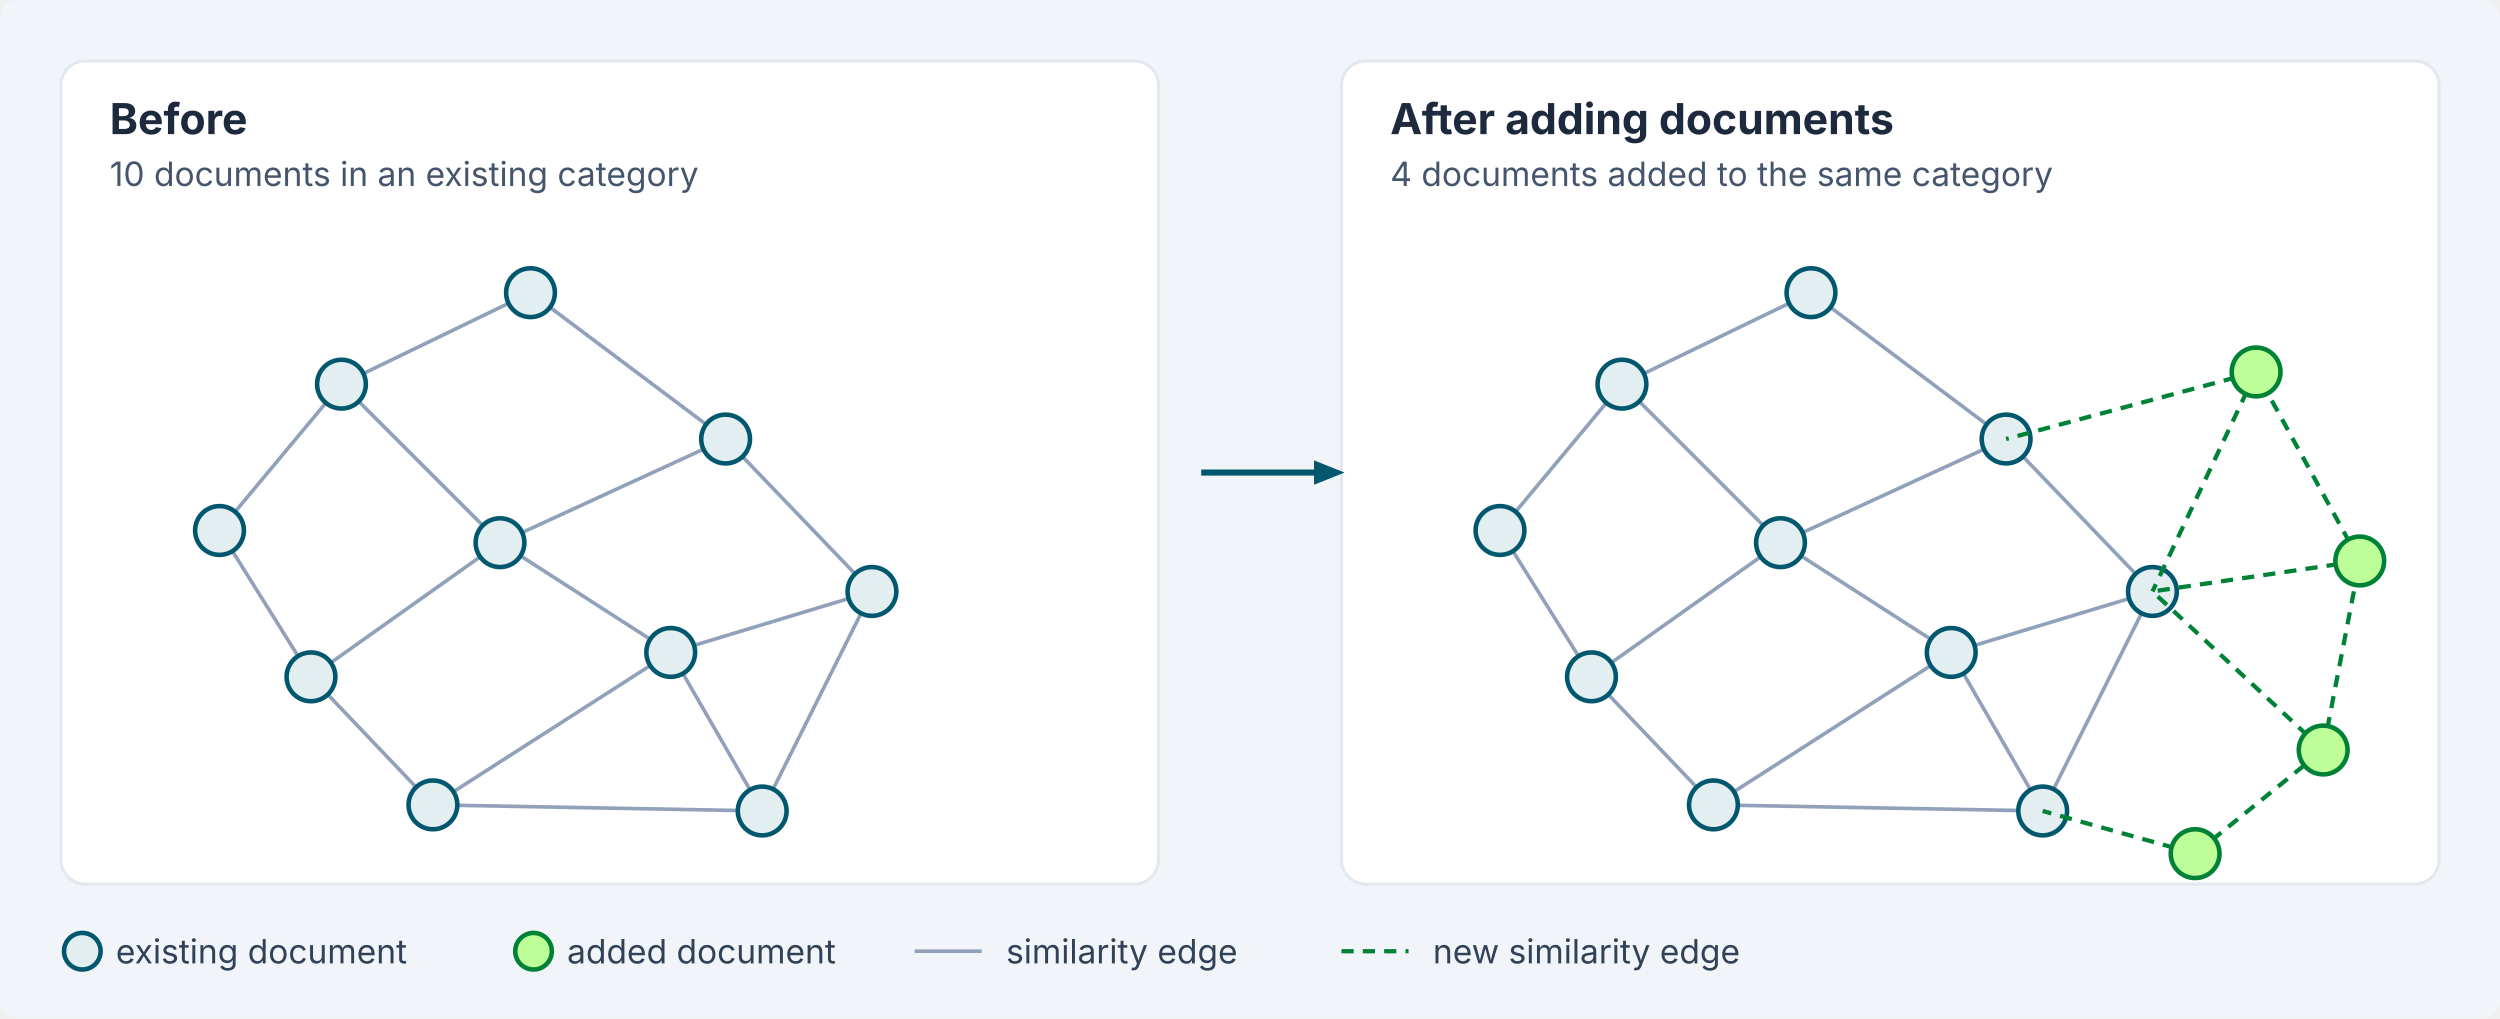
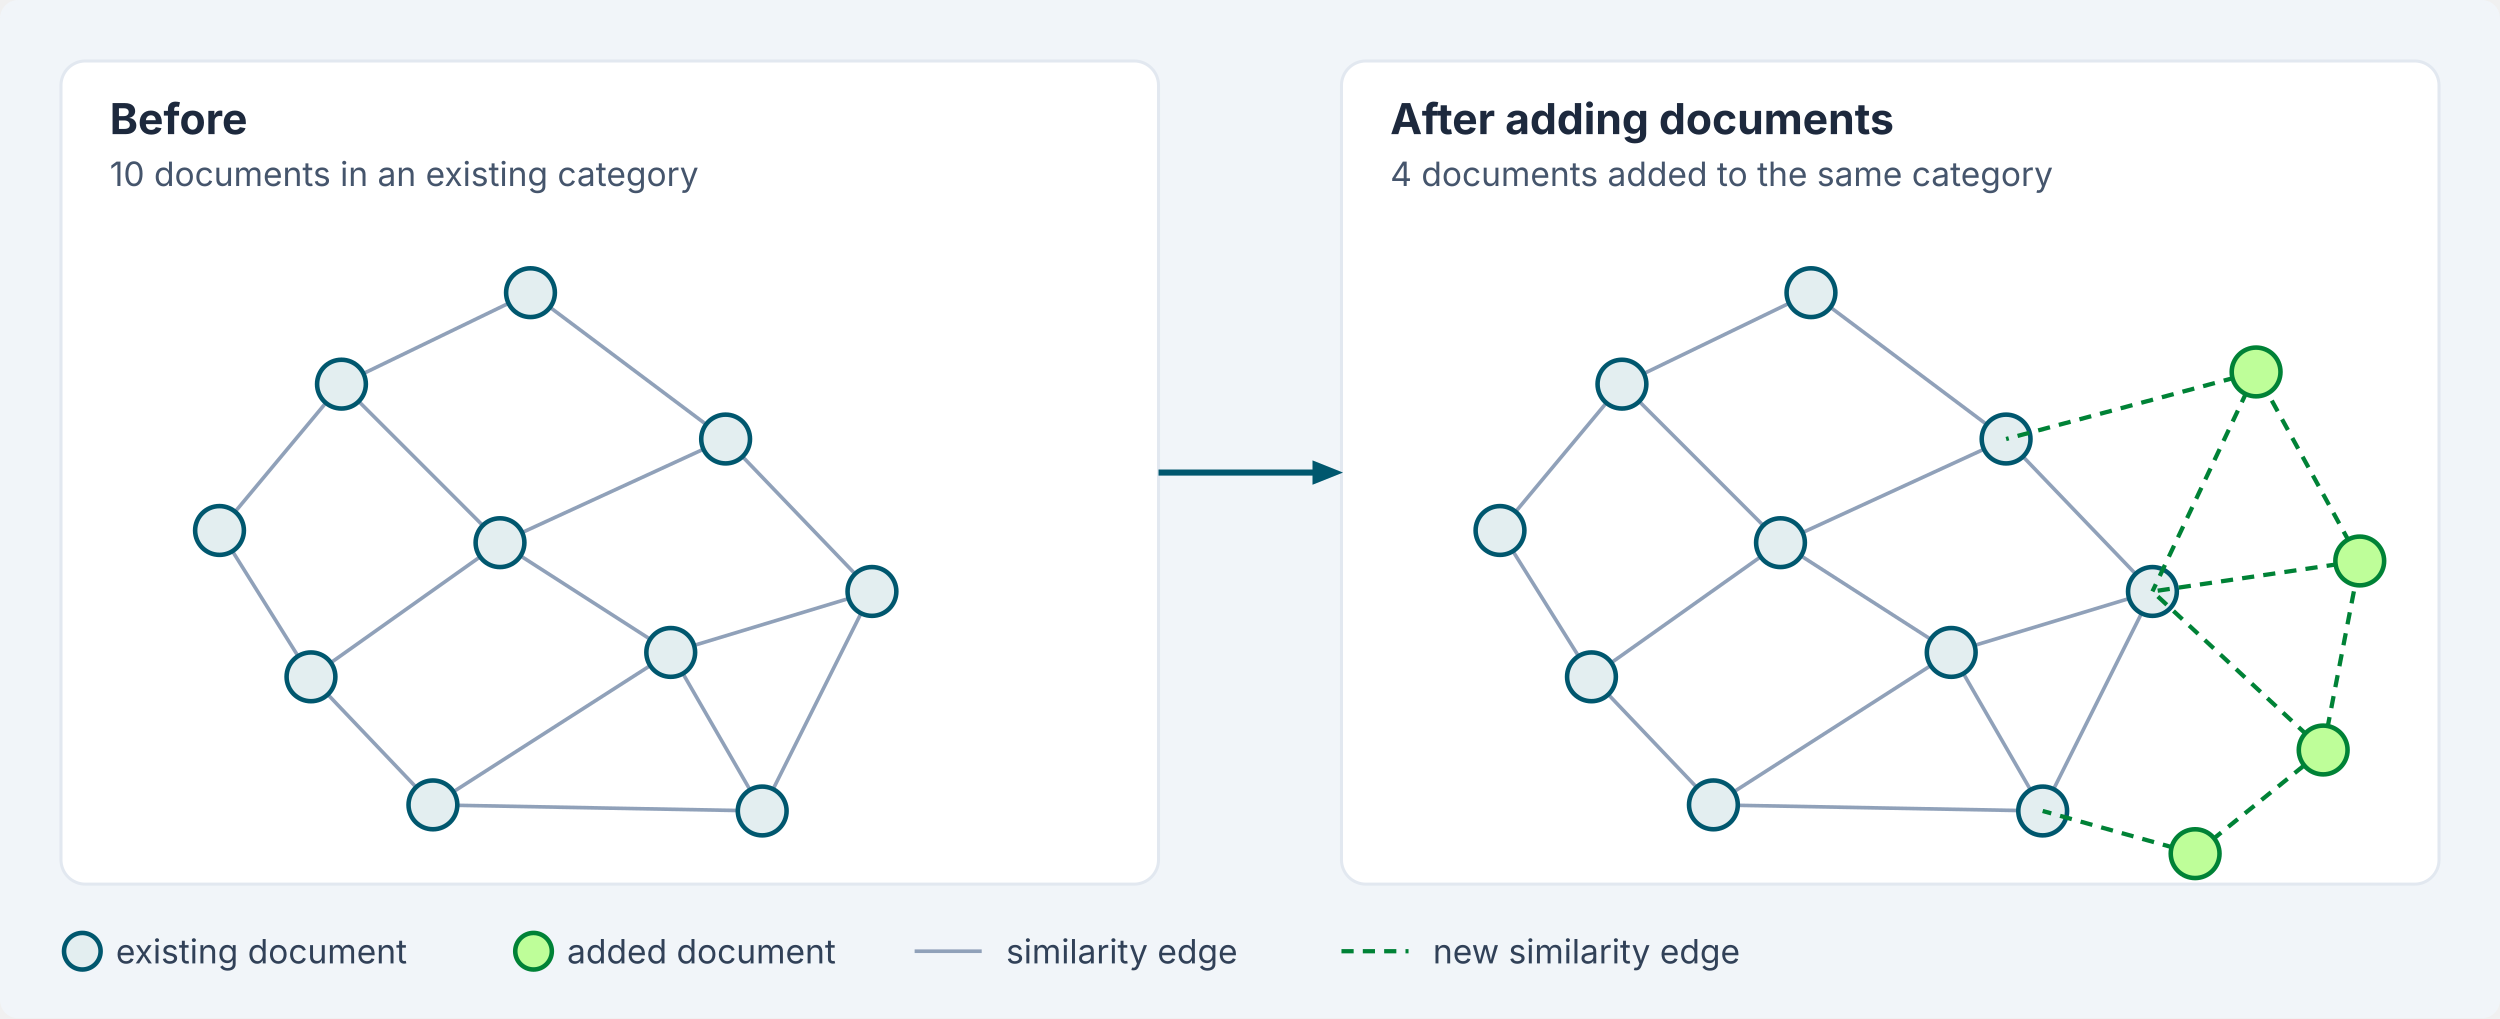
<svg xmlns="http://www.w3.org/2000/svg" viewBox="0 0 820 334" width="820" height="334">
  <style>
    .igui text { font-family: Inter, -apple-system, BlinkMacSystemFont, 'Segoe UI', Helvetica, Arial, sans-serif; }
    .igui .panel { fill: #ffffff; stroke: #e2e8f0; stroke-width: 1; }
    .igui .ptitle { font-size: 14px; font-weight: bold; fill: #1d293d; }
    .igui .psub { font-size: 11px; fill: #45556c; }
    .igui .edge { stroke: #90a1b9; stroke-width: 1.2; }
    .igui .edge-new { stroke: #008236; stroke-width: 1.4; stroke-dasharray: 4 3; }
    .igui .edge-gone { stroke: #cad5e2; stroke-width: 1; stroke-dasharray: 2 3; }
    .igui .node { fill: #e3eef0; stroke: #00576e; stroke-width: 1.5; }
    .igui .node-new { fill: #befe99; stroke: #008236; stroke-width: 1.5; }
    .igui .node-del { fill: #fef9c2; stroke: #bb4d00; stroke-width: 1.5; }
    .igui .node-gone { fill: #ffffff; stroke: #90a1b9; stroke-width: 1.2; stroke-dasharray: 2 2; }
    .igui .ring { fill: none; stroke: #008236; stroke-width: 1.5; stroke-dasharray: 3 2; }
    .igui .legend { font-size: 11px; fill: #314158; }
    .igui .note { font-size: 11px; fill: #45556c; }
  </style>
  <defs>
    <marker id="igui-arrow" markerWidth="10" markerHeight="8" refX="2" refY="4" orient="auto" markerUnits="userSpaceOnUse">
      <polygon points="0 0,10 4,0 8" fill="#00576e" />
    </marker>
  </defs>
  <g class="igui">
    <rect width="820" height="334" fill="#f1f5f9" rx="6" />
    <rect class="panel" x="20" y="20" width="360" height="270" rx="8" />
    <text class="ptitle" x="36" y="44" text-anchor="start">Before</text>
    <text class="psub" x="36" y="61" text-anchor="start">10 documents in an existing category</text>
    <line class="edge" x1="174.0" y1="96.0" x2="112.0" y2="126.0" />
    <line class="edge" x1="174.0" y1="96.0" x2="238.0" y2="144.0" />
    <line class="edge" x1="112.0" y1="126.0" x2="72.0" y2="174.0" />
    <line class="edge" x1="112.0" y1="126.0" x2="164.0" y2="178.0" />
    <line class="edge" x1="238.0" y1="144.0" x2="164.0" y2="178.0" />
    <line class="edge" x1="238.0" y1="144.0" x2="286.0" y2="194.0" />
    <line class="edge" x1="72.0" y1="174.0" x2="102.0" y2="222.0" />
    <line class="edge" x1="164.0" y1="178.0" x2="102.0" y2="222.0" />
    <line class="edge" x1="164.0" y1="178.0" x2="220.0" y2="214.0" />
    <line class="edge" x1="220.0" y1="214.0" x2="286.0" y2="194.0" />
    <line class="edge" x1="102.0" y1="222.0" x2="142.0" y2="264.0" />
    <line class="edge" x1="220.0" y1="214.0" x2="142.0" y2="264.0" />
    <line class="edge" x1="220.0" y1="214.0" x2="250.0" y2="266.0" />
    <line class="edge" x1="142.0" y1="264.0" x2="250.0" y2="266.0" />
    <line class="edge" x1="286.0" y1="194.0" x2="250.0" y2="266.0" />
    <circle class="node" cx="174.0" cy="96.0" r="8" />
    <circle class="node" cx="112.0" cy="126.0" r="8" />
    <circle class="node" cx="238.0" cy="144.0" r="8" />
    <circle class="node" cx="72.0" cy="174.0" r="8" />
    <circle class="node" cx="164.0" cy="178.0" r="8" />
    <circle class="node" cx="102.0" cy="222.0" r="8" />
    <circle class="node" cx="220.0" cy="214.0" r="8" />
    <circle class="node" cx="286.0" cy="194.0" r="8" />
    <circle class="node" cx="142.0" cy="264.0" r="8" />
    <circle class="node" cx="250.0" cy="266.0" r="8" />
    <rect class="panel" x="440" y="20" width="360" height="270" rx="8" />
    <text class="ptitle" x="456" y="44" text-anchor="start">After adding documents</text>
    <text class="psub" x="456" y="61" text-anchor="start">4 documents added to the same category</text>
    <line class="edge" x1="594.0" y1="96.0" x2="532.0" y2="126.0" />
    <line class="edge" x1="594.0" y1="96.0" x2="658.0" y2="144.0" />
    <line class="edge" x1="532.0" y1="126.0" x2="492.0" y2="174.0" />
    <line class="edge" x1="532.0" y1="126.0" x2="584.0" y2="178.0" />
    <line class="edge" x1="658.0" y1="144.0" x2="584.0" y2="178.0" />
    <line class="edge" x1="658.0" y1="144.0" x2="706.0" y2="194.0" />
    <line class="edge" x1="492.0" y1="174.0" x2="522.0" y2="222.0" />
    <line class="edge" x1="584.0" y1="178.0" x2="522.0" y2="222.0" />
    <line class="edge" x1="584.0" y1="178.0" x2="640.0" y2="214.0" />
    <line class="edge" x1="640.0" y1="214.0" x2="706.0" y2="194.0" />
    <line class="edge" x1="522.0" y1="222.0" x2="562.0" y2="264.0" />
    <line class="edge" x1="640.0" y1="214.0" x2="562.0" y2="264.0" />
    <line class="edge" x1="640.0" y1="214.0" x2="670.0" y2="266.0" />
    <line class="edge" x1="562.0" y1="264.0" x2="670.0" y2="266.0" />
    <line class="edge" x1="706.0" y1="194.0" x2="670.0" y2="266.0" />
    <circle class="node" cx="594.0" cy="96.0" r="8" />
    <circle class="node" cx="532.0" cy="126.0" r="8" />
    <circle class="node" cx="658.0" cy="144.0" r="8" />
    <circle class="node" cx="492.0" cy="174.0" r="8" />
    <circle class="node" cx="584.0" cy="178.0" r="8" />
    <circle class="node" cx="522.0" cy="222.0" r="8" />
    <circle class="node" cx="640.0" cy="214.0" r="8" />
    <circle class="node" cx="706.0" cy="194.0" r="8" />
    <circle class="node" cx="562.0" cy="264.0" r="8" />
    <circle class="node" cx="670.0" cy="266.0" r="8" />
    <line class="edge-new" x1="740.0" y1="122.0" x2="658.0" y2="144.0" />
    <line class="edge-new" x1="740.0" y1="122.0" x2="706.0" y2="194.0" />
    <line class="edge-new" x1="774.0" y1="184.0" x2="706.0" y2="194.0" />
    <line class="edge-new" x1="774.0" y1="184.0" x2="740.0" y2="122.0" />
    <line class="edge-new" x1="762.0" y1="246.0" x2="706.0" y2="194.0" />
    <line class="edge-new" x1="762.0" y1="246.0" x2="774.0" y2="184.0" />
    <line class="edge-new" x1="720.0" y1="280.0" x2="670.0" y2="266.0" />
    <line class="edge-new" x1="720.0" y1="280.0" x2="762.0" y2="246.0" />
    <circle class="node-new" cx="740.0" cy="122.0" r="8" />
    <circle class="node-new" cx="774.0" cy="184.0" r="8" />
    <circle class="node-new" cx="762.0" cy="246.0" r="8" />
    <circle class="node-new" cx="720.0" cy="280.0" r="8" />
-     <path d="M 394 155 L 433 155" stroke="#00576e" stroke-width="2" fill="none" marker-end="url(#igui-arrow)" />
+     <path d="M 380 155 L 432.5 155" stroke="#00576e" stroke-width="2" fill="none" marker-end="url(#igui-arrow)" />
    <circle class="node" cx="27" cy="312" r="6" />
    <text class="legend" x="38" y="316" text-anchor="start">existing document</text>
    <circle class="node-new" cx="175" cy="312" r="6" />
    <text class="legend" x="186" y="316" text-anchor="start">added document</text>
    <line class="edge" x1="300" y1="312" x2="322" y2="312" />
    <text class="legend" x="330" y="316" text-anchor="start">similarity edge</text>
    <line class="edge-new" x1="440" y1="312" x2="462" y2="312" />
    <text class="legend" x="470" y="316" text-anchor="start">new similarity edge</text>
  </g>
</svg>
